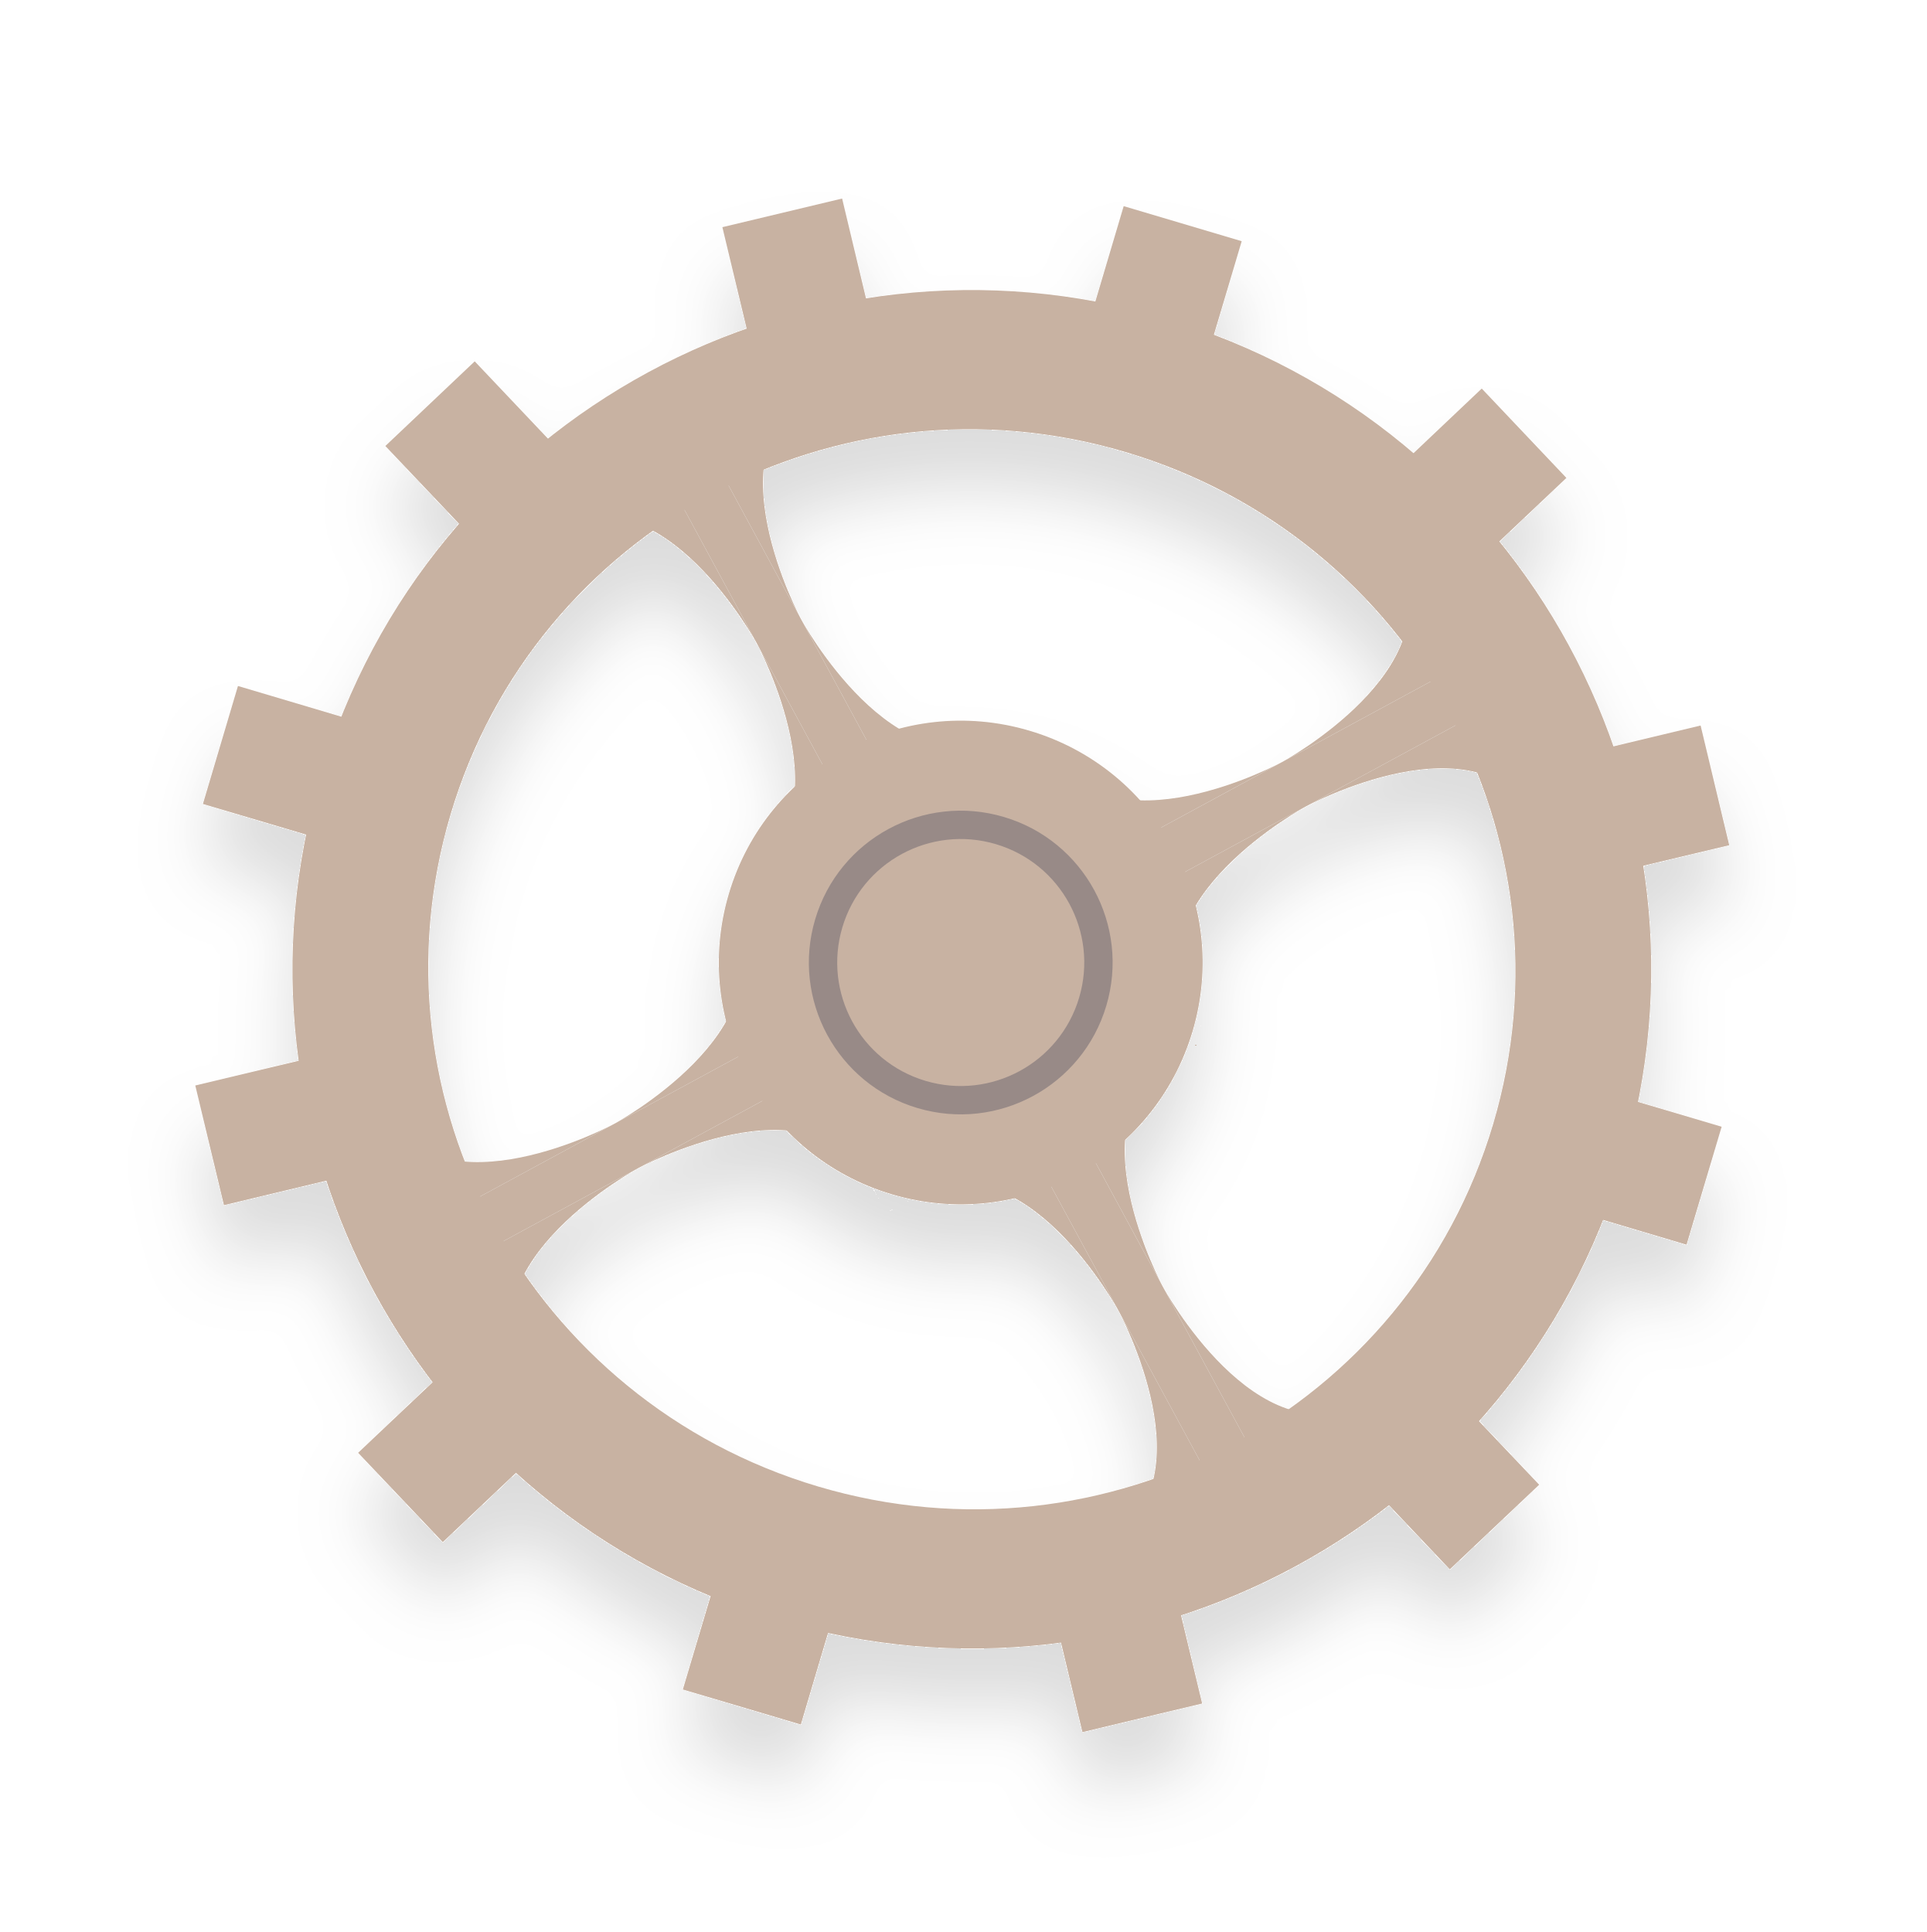
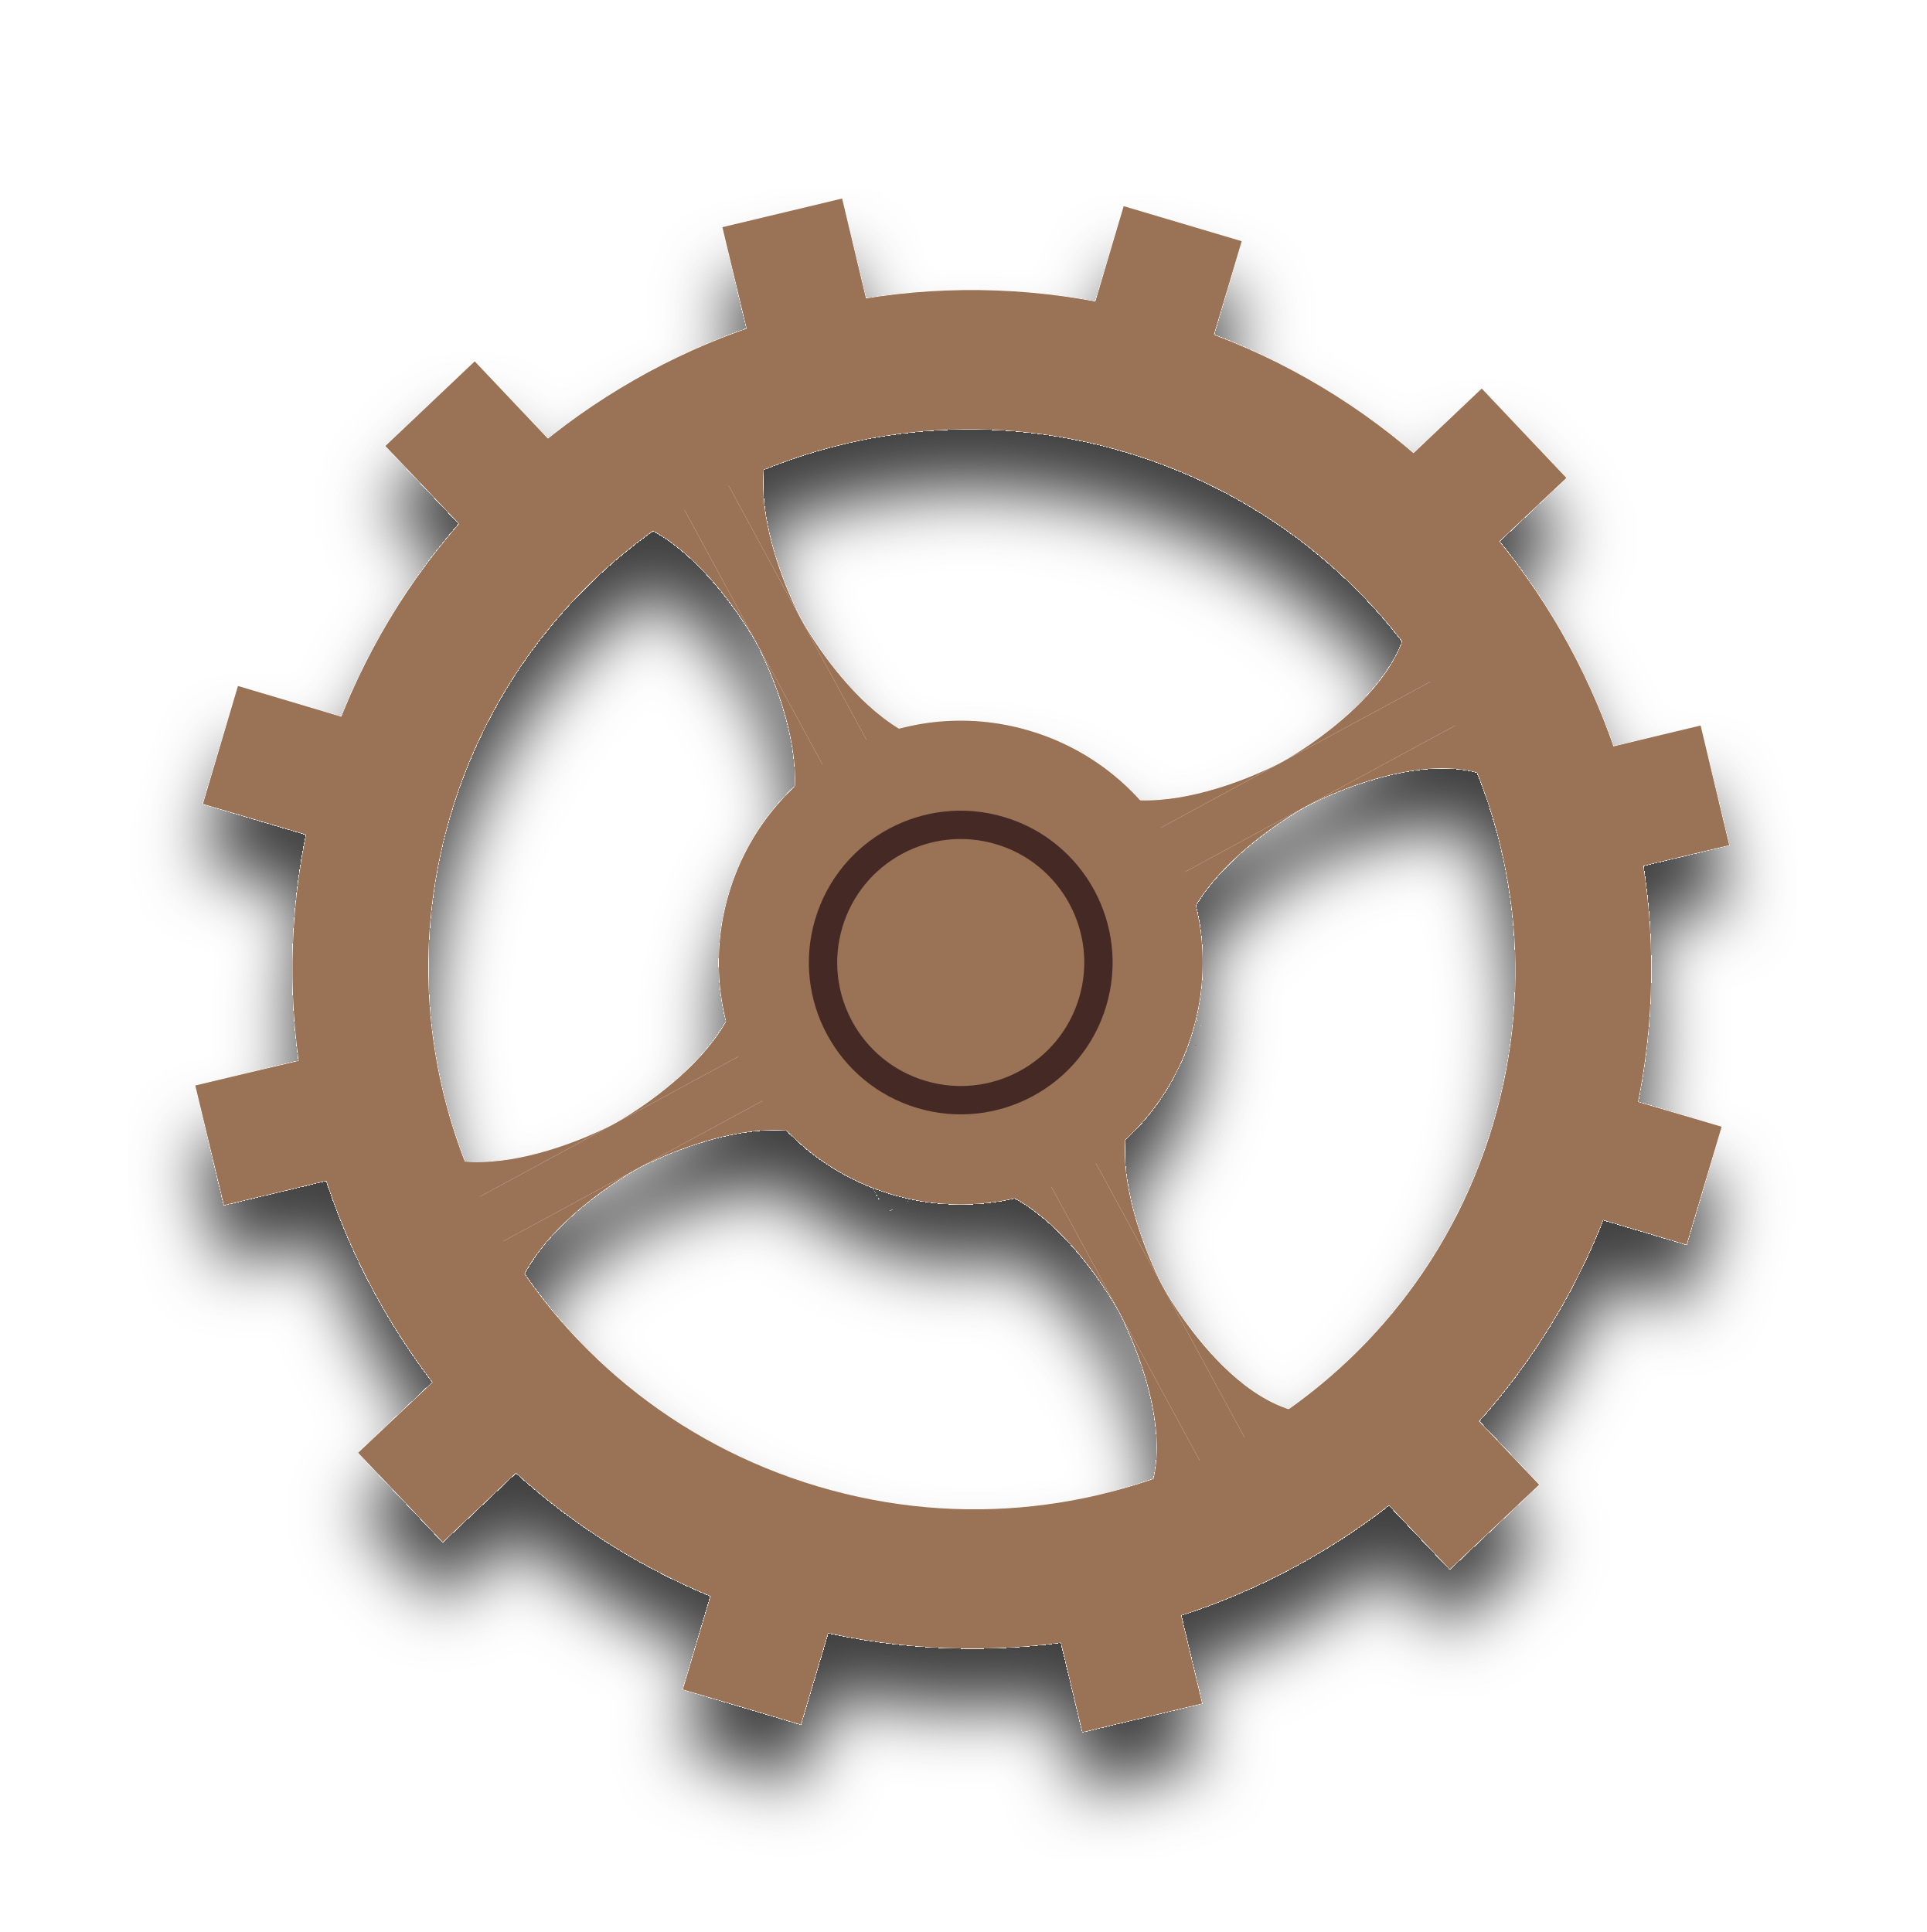
<svg xmlns="http://www.w3.org/2000/svg" width="325" height="326" viewBox="0 0 325 326" fill="none">
-   <g opacity="0.55" filter="url(#filter0_d_448_791)">
+   <g filter="url(#filter0_d_152_159)">
    <rect x="290.443" y="190.123" width="20.77" height="27.694" transform="rotate(106.549 290.443 190.123)" fill="#9A7356" />
    <rect x="66.691" y="123.638" width="20.77" height="27.694" transform="rotate(106.549 66.691 123.638)" fill="#9A7356" />
    <rect x="135.104" y="290.998" width="20.77" height="27.694" transform="rotate(-163.451 135.104 290.998)" fill="#9A7356" />
-     <path d="M74.404 205.464C74.404 205.464 54.966 169.59 64.685 187.527C74.404 205.464 103.603 189.642 103.603 189.642C103.603 189.642 132.803 173.821 123.083 155.884C113.364 137.947 132.803 173.821 132.803 173.821L74.404 205.464Z" fill="#9A7356" />
-     <path d="M78.454 212.938L74.404 205.464L103.603 189.642L132.803 173.821L136.852 181.295L107.653 197.116L78.454 212.938Z" fill="#9A7356" />
-     <path d="M78.454 212.938C78.454 212.938 97.893 248.812 88.173 230.875C78.454 212.938 107.653 197.116 107.653 197.116C107.653 197.116 136.852 181.295 146.572 199.232C156.291 217.169 136.852 181.295 136.852 181.295L78.454 212.938Z" fill="#9A7356" />
+     <path d="M74.404 205.464C74.404 205.464 54.966 169.59 64.685 187.527C74.404 205.464 103.603 189.642 103.603 189.642C103.603 189.642 132.803 173.82 123.083 155.883C113.364 137.946 132.803 173.82 132.803 173.82L74.404 205.464Z" fill="#9A7356" />
+     <path d="M78.454 212.937L74.404 205.464L103.603 189.642L132.803 173.82L136.852 181.294L107.653 197.116L78.454 212.937Z" fill="#9A7356" />
+     <path d="M78.454 212.937C78.454 212.937 97.893 248.812 88.173 230.875C78.454 212.937 107.653 197.116 107.653 197.116C107.653 197.116 136.852 181.294 146.572 199.231C156.291 217.168 136.852 181.294 136.852 181.294L78.454 212.937Z" fill="#9A7356" />
    <path d="M187.03 144.436C187.03 144.436 167.591 108.562 177.31 126.499C187.03 144.436 216.229 128.615 216.229 128.615C216.229 128.615 245.428 112.793 235.709 94.856C225.989 76.919 245.428 112.793 245.428 112.793L187.03 144.436Z" fill="#9A7356" />
-     <path d="M191.079 151.91L187.03 144.436L216.229 128.615L245.428 112.793L249.478 120.267L220.279 136.088L191.079 151.91Z" fill="#9A7356" />
-     <path d="M191.079 151.91C191.079 151.91 210.518 187.784 200.799 169.847C191.079 151.91 220.279 136.088 220.279 136.088C220.279 136.088 249.478 120.267 259.197 138.204C268.916 156.141 249.478 120.267 249.478 120.267L191.079 151.91Z" fill="#9A7356" />
-     <path d="M119.343 75.33C119.343 75.33 155.217 55.891 137.28 65.611C119.343 75.33 135.164 104.529 135.164 104.529C135.164 104.529 150.986 133.728 168.923 124.009C186.86 114.29 150.986 133.728 150.986 133.728L119.343 75.33Z" fill="#9A7356" />
-     <path d="M111.869 79.38L119.343 75.33L135.164 104.529L150.986 133.728L143.512 137.778L127.69 108.579L111.869 79.38Z" fill="#9A7356" />
+     <path d="M191.079 151.91L187.03 144.436L216.229 128.615L245.428 112.793L249.478 120.267L220.278 136.088L191.079 151.91Z" fill="#9A7356" />
+     <path d="M191.079 151.91C191.079 151.91 210.518 187.784 200.799 169.847C191.079 151.91 220.278 136.088 220.278 136.088C220.278 136.088 249.478 120.267 259.197 138.204C268.916 156.141 249.478 120.267 249.478 120.267L191.079 151.91Z" fill="#9A7356" />
+     <path d="M119.342 75.33C119.342 75.33 155.217 55.891 137.28 65.611C119.342 75.33 135.164 104.529 135.164 104.529C135.164 104.529 150.986 133.728 168.923 124.009C186.86 114.29 150.986 133.728 150.986 133.728L119.342 75.33Z" fill="#9A7356" />
+     <path d="M111.869 79.38L119.342 75.33L135.164 104.529L150.986 133.728L143.512 137.778L127.69 108.579L111.869 79.38Z" fill="#9A7356" />
    <path d="M111.869 79.38C111.869 79.38 75.995 98.818 93.932 89.099C111.869 79.38 127.69 108.579 127.69 108.579C127.69 108.579 143.512 137.778 125.575 147.497C107.638 157.216 143.512 137.778 143.512 137.778L111.869 79.38Z" fill="#9A7356" />
    <path d="M180.369 187.954C180.369 187.954 216.243 168.515 198.306 178.235C180.369 187.954 196.191 217.153 196.191 217.153C196.191 217.153 212.013 246.352 229.95 236.633C247.887 226.914 212.013 246.352 212.013 246.352L180.369 187.954Z" fill="#9A7356" />
    <path d="M172.895 192.004L180.369 187.954L196.191 217.153L212.013 246.352L204.539 250.402L188.717 221.203L172.895 192.004Z" fill="#9A7356" />
    <path d="M172.895 192.004C172.895 192.004 137.021 211.442 154.958 201.723C172.895 192.004 188.717 221.203 188.717 221.203C188.717 221.203 204.539 250.402 186.602 260.121C168.665 269.841 204.539 250.402 204.539 250.402L172.895 192.004Z" fill="#9A7356" />
    <rect x="201.589" y="67.245" width="20.77" height="27.694" transform="rotate(-163.451 201.589 67.2451)" fill="#9A7356" />
-     <rect x="37.776" y="203.361" width="20.77" height="27.694" transform="rotate(-103.451 37.7765 203.361)" fill="#9A7356" />
+     <rect x="37.776" y="203.361" width="20.77" height="27.694" transform="rotate(-103.451 37.7764 203.361)" fill="#9A7356" />
    <rect x="264.793" y="149.063" width="20.77" height="27.694" transform="rotate(-103.451 264.793 149.063)" fill="#9A7356" />
    <rect x="65.007" y="75.255" width="20.77" height="27.694" transform="rotate(-43.4513 65.0074 75.2549)" fill="#9A7356" />
    <rect x="225.539" y="244.708" width="20.77" height="27.694" transform="rotate(-43.4513 225.539 244.708)" fill="#9A7356" />
    <rect x="121.866" y="38.331" width="20.77" height="27.694" transform="rotate(-13.4513 121.866 38.3306)" fill="#9A7356" />
    <rect x="176.164" y="265.348" width="20.77" height="27.694" transform="rotate(-13.4513 176.164 265.348)" fill="#9A7356" />
    <rect x="249.972" y="65.563" width="20.77" height="27.694" transform="rotate(46.5487 249.972 65.563)" fill="#9A7356" />
    <rect x="80.519" y="226.095" width="20.77" height="27.694" transform="rotate(46.5487 80.5193 226.095)" fill="#9A7356" />
    <path d="M131.316 273.393C70.653 255.368 36.088 191.579 54.113 130.917C72.138 70.255 135.928 35.69 196.59 53.715C257.253 71.74 291.817 135.529 273.792 196.192C255.766 256.854 191.978 291.418 131.316 273.393ZM138.021 250.827C186.587 265.258 237.569 237.882 251.891 189.682C266.213 141.482 238.452 90.71 189.886 76.279C141.319 61.848 90.338 89.223 76.016 137.423C61.694 185.623 89.454 236.396 138.021 250.827Z" fill="#9A7356" />
    <circle cx="162.075" cy="162.412" r="40.801" transform="rotate(-163.451 162.075 162.412)" fill="#9A7356" />
    <path d="M154.781 186.97C141.219 182.94 133.492 168.679 137.522 155.117C141.551 141.555 155.812 133.828 169.374 137.857C182.936 141.887 190.664 156.148 186.634 169.71C182.604 183.272 168.343 190.999 154.781 186.97ZM156.143 182.385C167.174 185.663 178.772 179.378 182.05 168.348C185.327 157.318 179.043 145.718 168.012 142.441C156.982 139.163 145.382 145.448 142.105 156.479C138.828 167.509 145.113 179.108 156.143 182.385Z" fill="#442925" />
  </g>
  <defs>
-     <filter id="filter0_d_448_791" x="21.545" y="32.099" width="281.582" height="281.582" filterUnits="userSpaceOnUse" color-interpolation-filters="sRGB">
+     <filter id="filter0_d_152_159" x="21.545" y="32.099" width="281.582" height="281.583" filterUnits="userSpaceOnUse" color-interpolation-filters="sRGB">
      <feFlood flood-opacity="0" result="BackgroundImageFix" />
      <feColorMatrix in="SourceAlpha" type="matrix" values="0 0 0 0 0 0 0 0 0 0 0 0 0 0 0 0 0 0 127 0" result="hardAlpha" />
      <feOffset dy="10" />
      <feGaussianBlur stdDeviation="5.7" />
      <feComposite in2="hardAlpha" operator="out" />
-       <feColorMatrix type="matrix" values="0 0 0 0 0 0 0 0 0 0 0 0 0 0 0 0 0 0 0.25 0" />
-       <feBlend mode="normal" in2="BackgroundImageFix" result="effect1_dropShadow_448_791" />
-       <feBlend mode="normal" in="SourceGraphic" in2="effect1_dropShadow_448_791" result="shape" />
+       <feColorMatrix type="matrix" values="0 0 0 0 0 0 0 0 0 0 0 0 0 0 0 0 0 0 0.75 0" />
+       <feBlend mode="normal" in2="BackgroundImageFix" result="effect1_dropShadow_152_159" />
+       <feBlend mode="normal" in="SourceGraphic" in2="effect1_dropShadow_152_159" result="shape" />
    </filter>
  </defs>
</svg>
